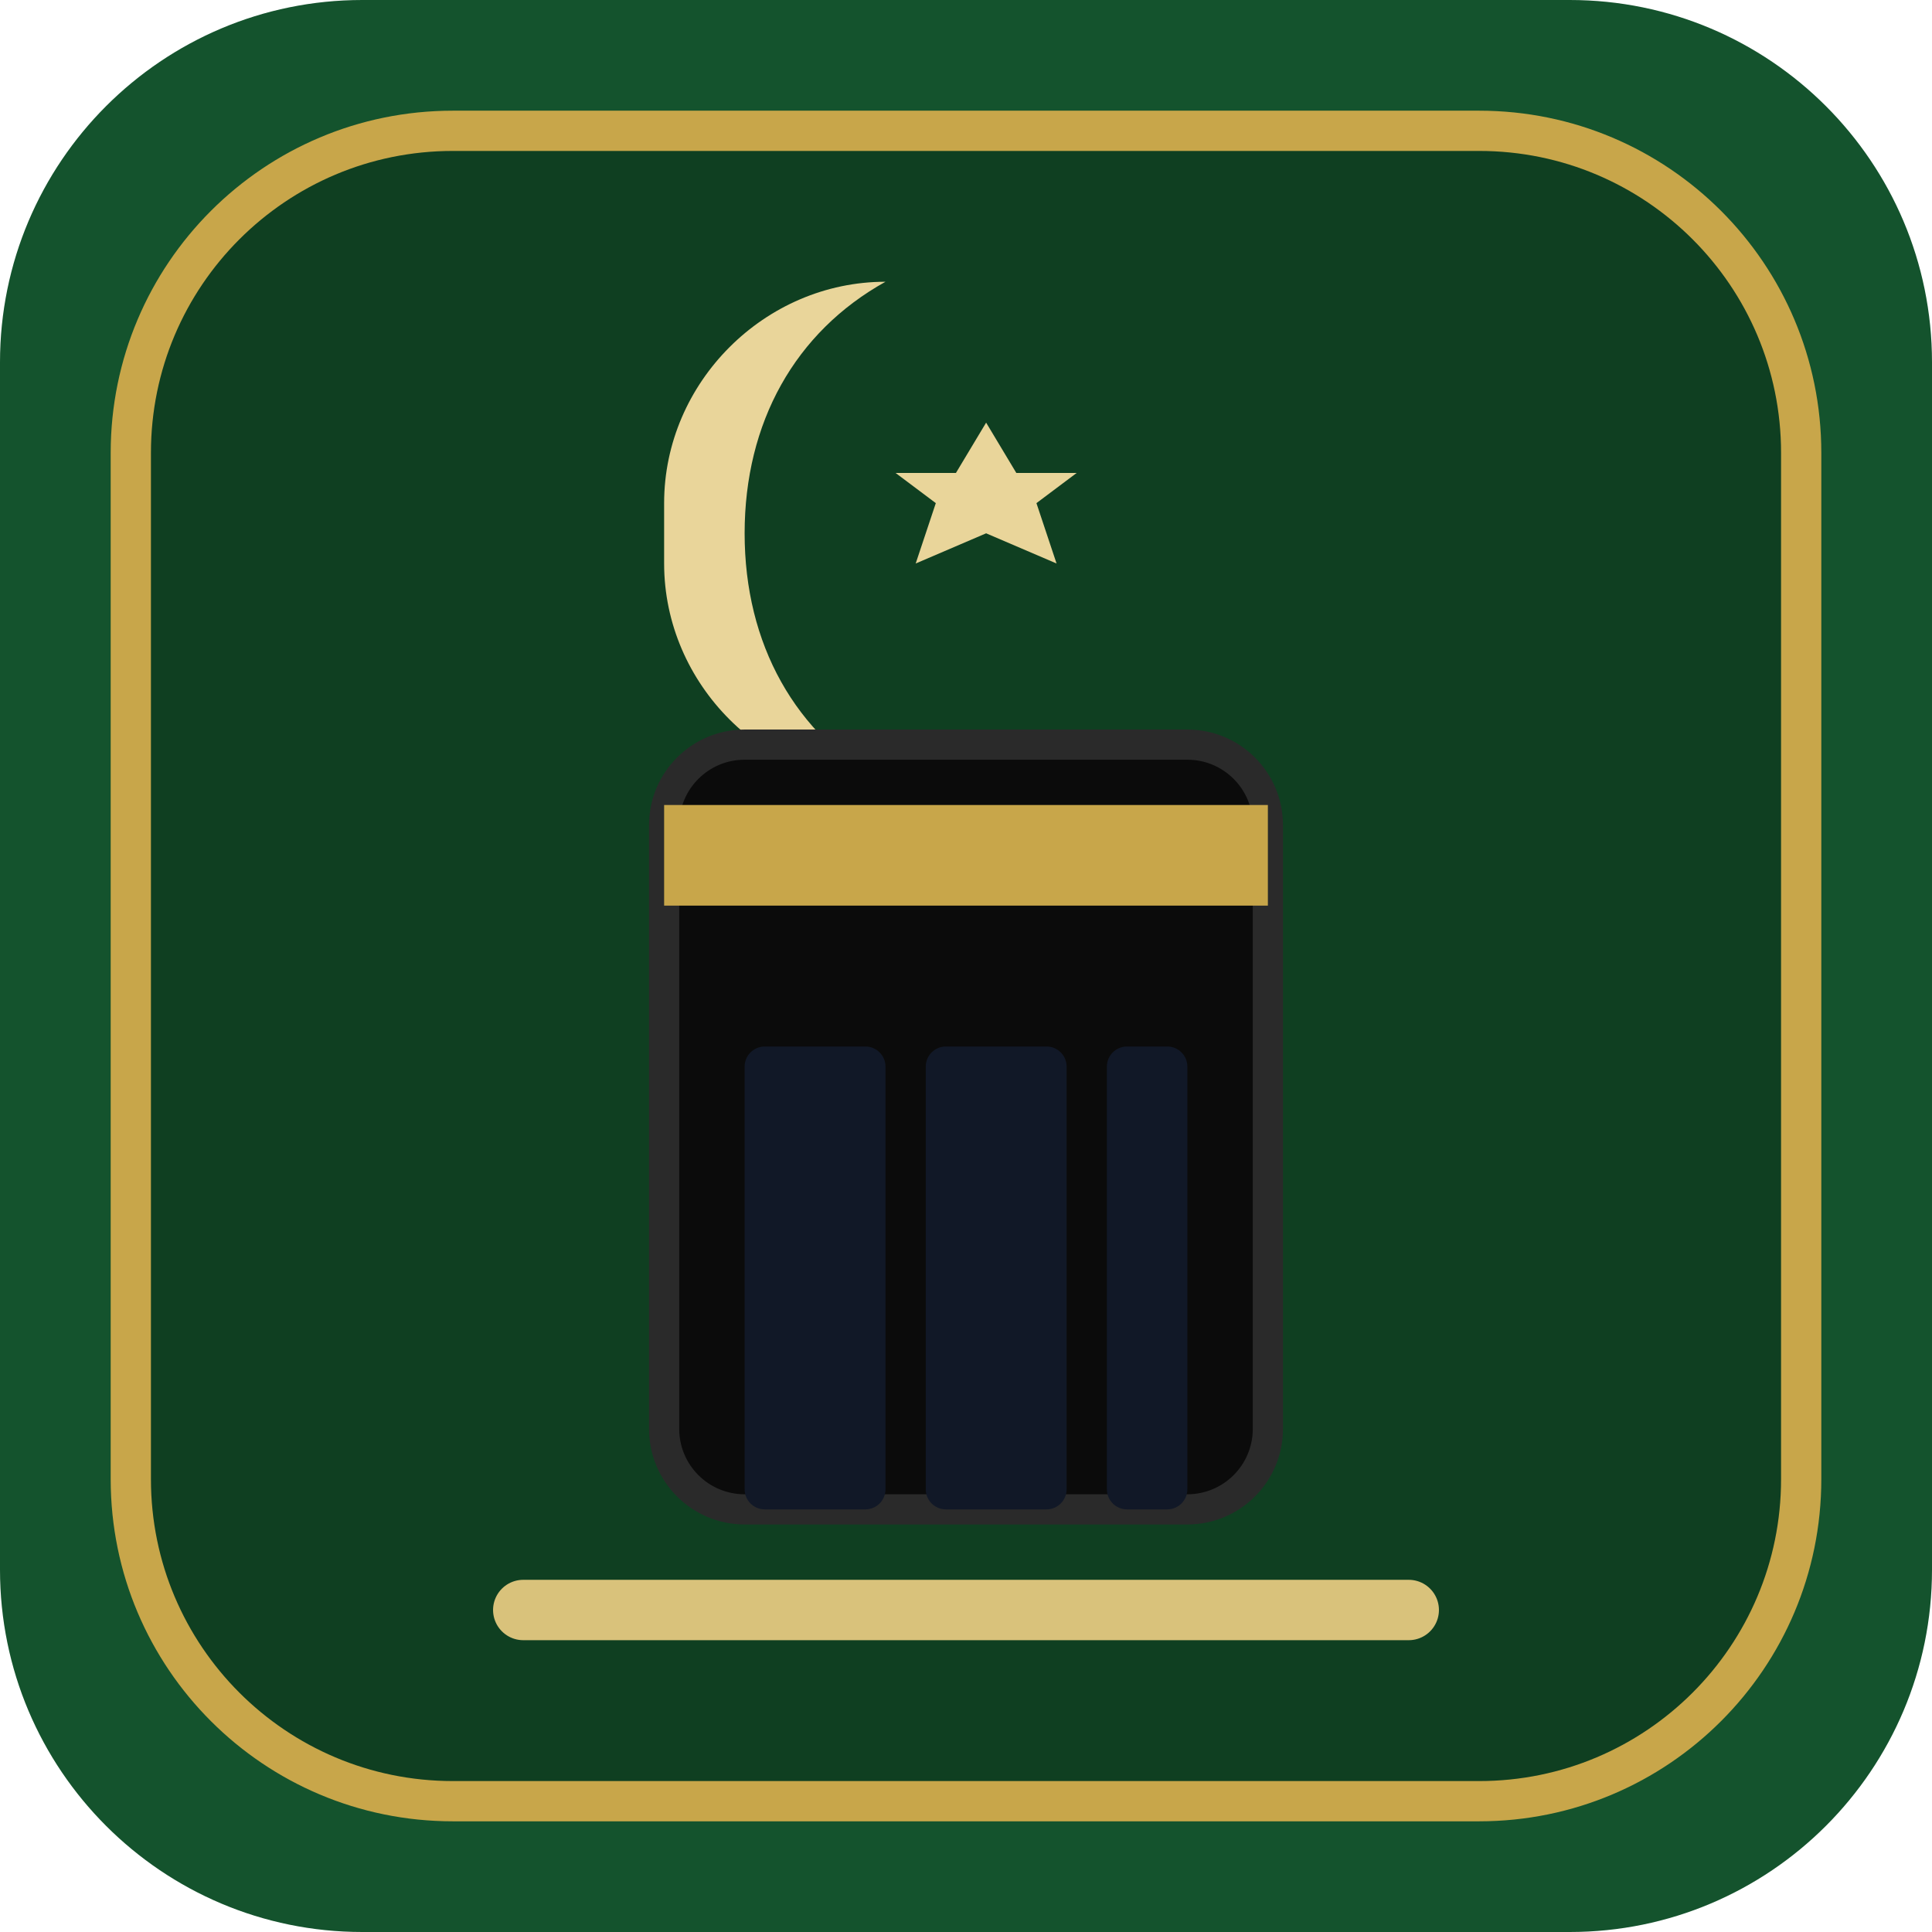
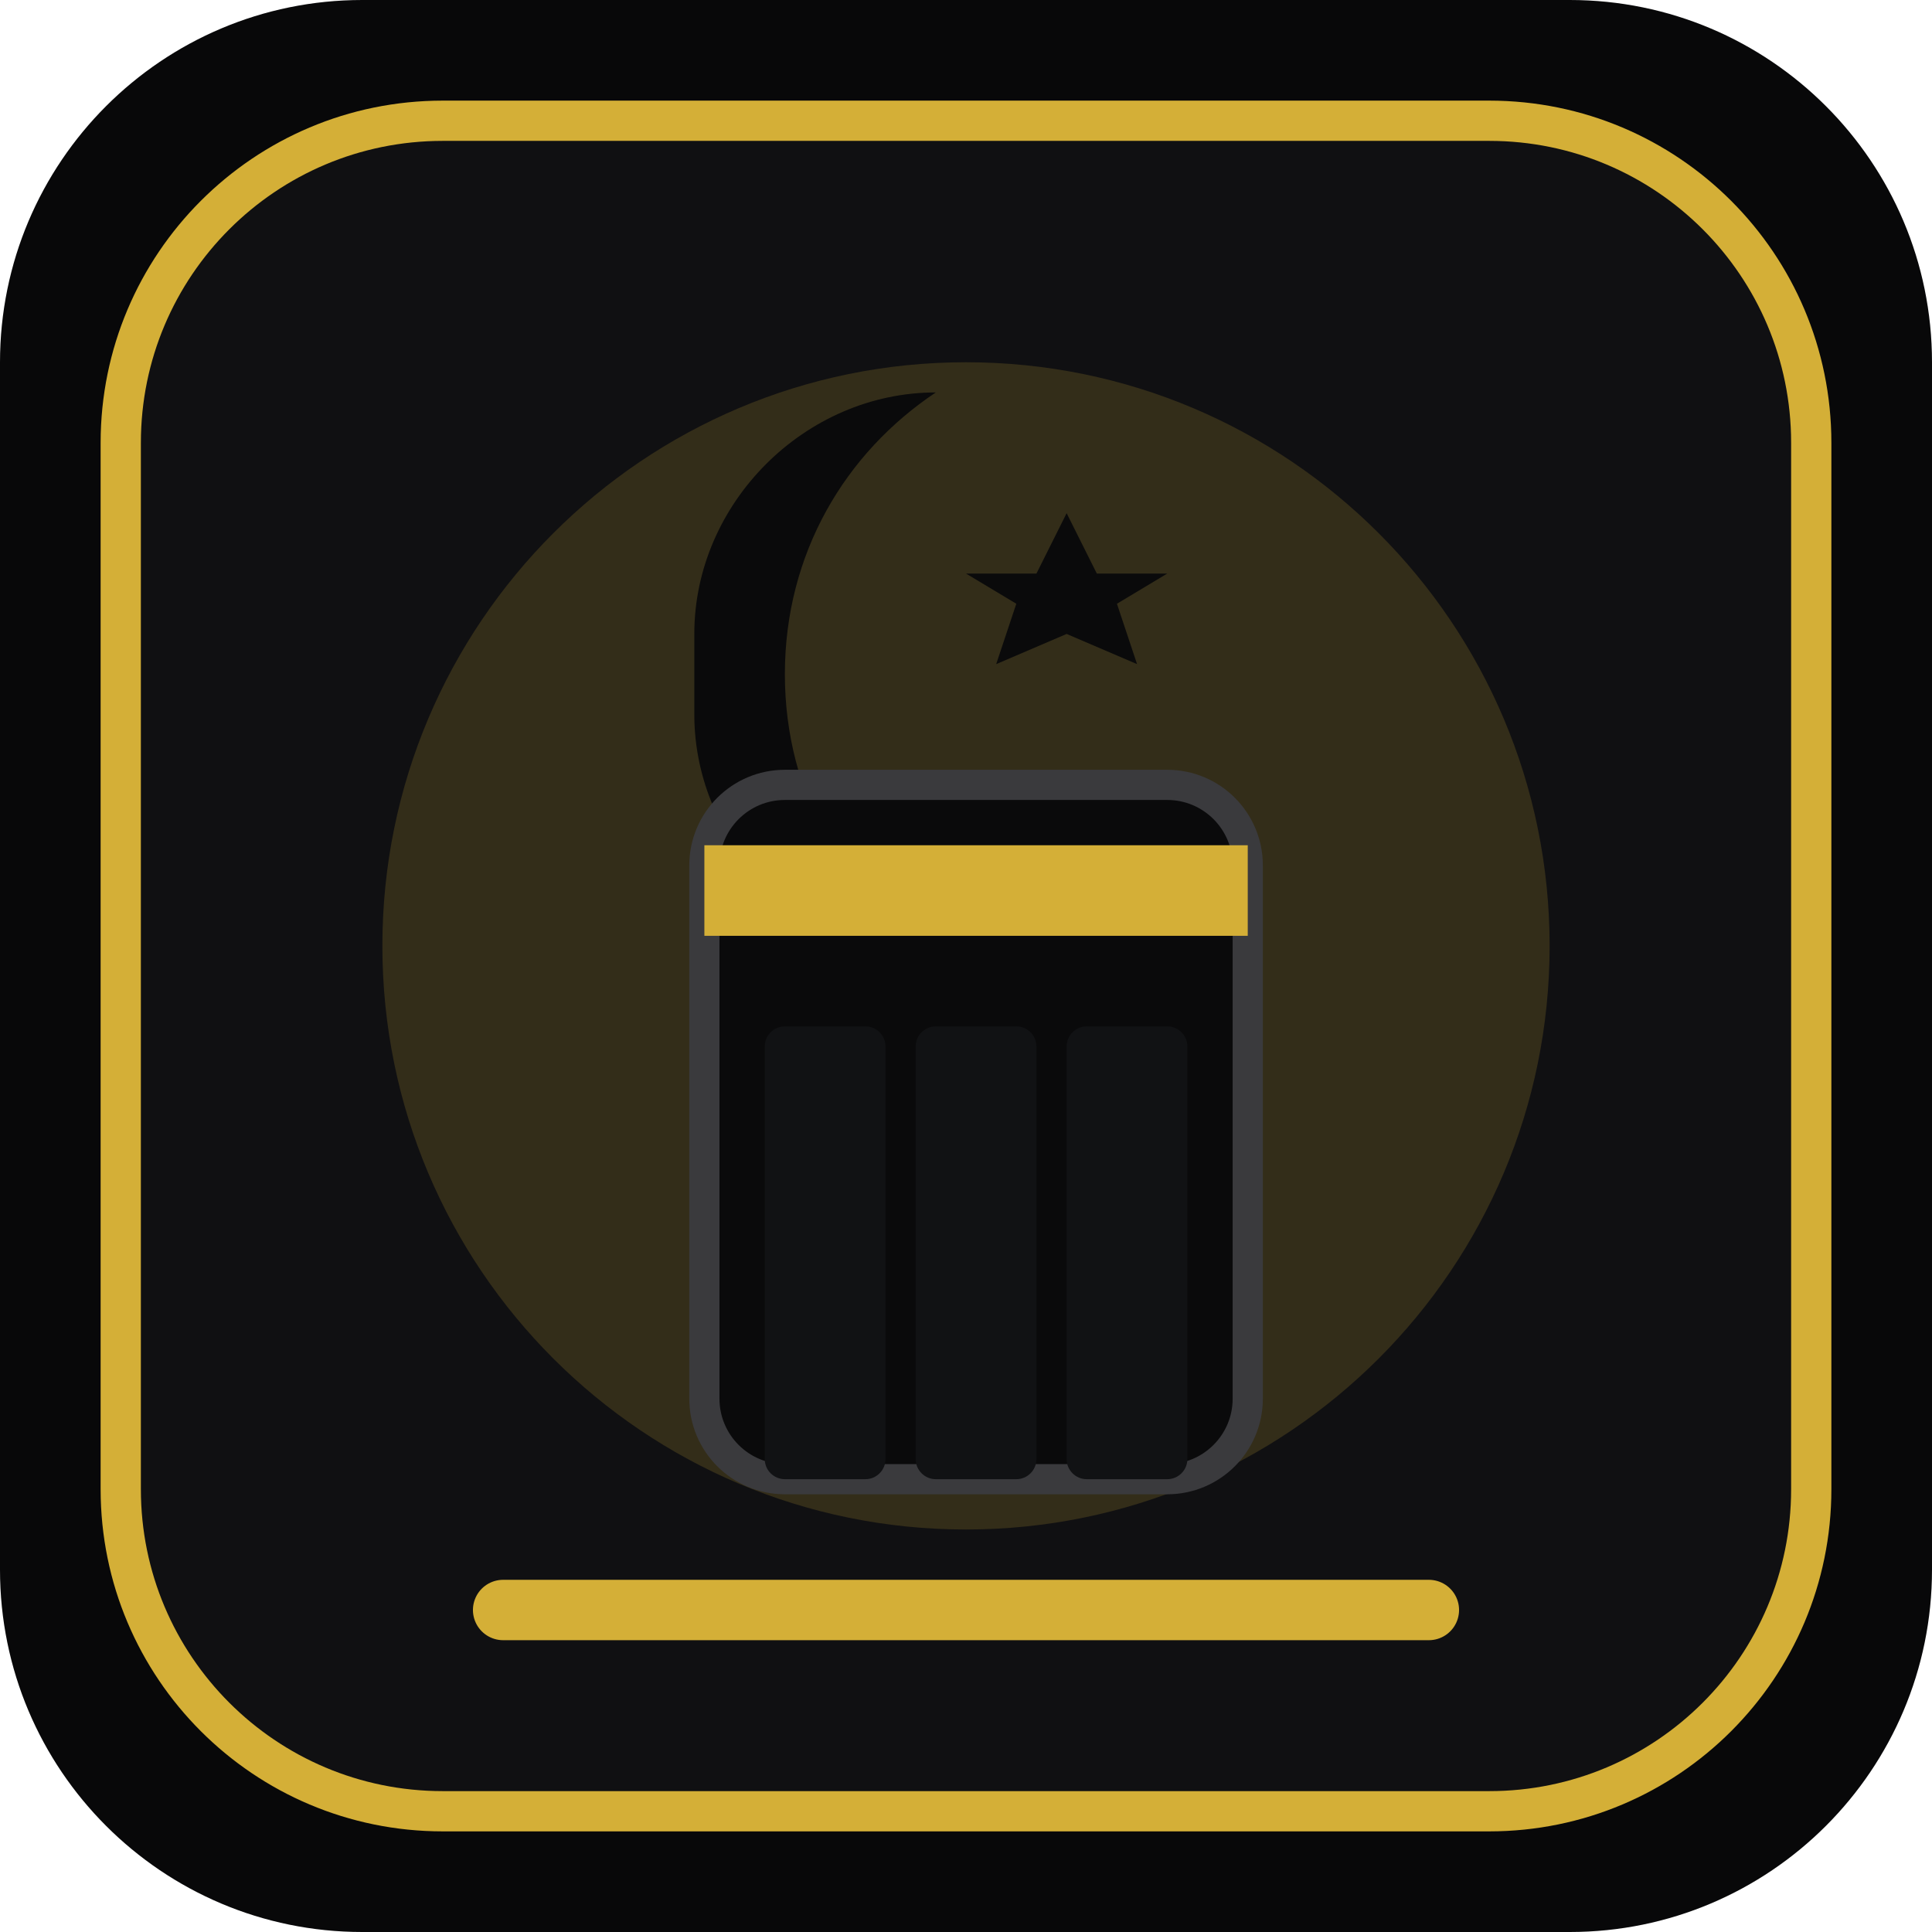
<svg xmlns="http://www.w3.org/2000/svg" width="192" height="192" viewBox="0 0 192 192" fill="none">
-   <rect width="192" height="192" rx="36" fill="#14532D" />
-   <rect x="13" y="13" width="166" height="166" rx="32" fill="#0F3F21" stroke="#C8A64A" stroke-width="4" />
-   <path d="M66 50C66 38 76 28 88 28C79 33 74 42 74 53C74 64 79 73 88 78C76 78 66 68 66 56V50Z" fill="#E9D59A" />
-   <path d="M98 42L101 47H107L103 50L105 56L98 53L91 56L93 50L89 47H95L98 42Z" fill="#E9D59A" />
-   <rect x="66" y="74" width="60" height="76" rx="8" fill="#0B0B0B" stroke="#2A2A2A" stroke-width="3" />
-   <rect x="66" y="80" width="60" height="10" fill="#C8A64A" />
-   <rect x="74" y="104" width="14" height="46" rx="2" fill="#111827" />
-   <rect x="92" y="104" width="14" height="46" rx="2" fill="#111827" />
-   <rect x="110" y="104" width="8" height="46" rx="2" fill="#111827" />
-   <path d="M52 160H140" stroke="#D9C27B" stroke-width="6" stroke-linecap="round" />
+   <rect width="192" height="192" rx="36" fill="#080809" />
+   <rect x="12" y="12" width="168" height="168" rx="32" fill="#101012" stroke="#D4AF37" stroke-width="4" />
+   <circle cx="96" cy="94" r="58" fill="#D4AF37" opacity="0.18" />
+   <path d="M69 63C69 50 80 39 93 39C84 45 78 55 78 67C78 79 84 89 93 95C80 95 69 84 69 71V63Z" fill="#0A0A0B" />
+   <path d="M106 51L109 57H116L111 60L113 66L106 63L99 66L101 60L96 57H103L106 51Z" fill="#0A0A0B" />
+   <rect x="70" y="78" width="54" height="69" rx="8" fill="#0A0A0B" stroke="#3A3A3D" stroke-width="3" />
+   <rect x="70" y="84" width="54" height="9" fill="#D4AF37" />
+   <rect x="76" y="102" width="12" height="45" rx="2" fill="#111214" />
+   <rect x="91" y="102" width="12" height="45" rx="2" fill="#111214" />
+   <rect x="106" y="102" width="12" height="45" rx="2" fill="#111214" />
+   <path d="M50 160H142" stroke="#D4AF37" stroke-width="6" stroke-linecap="round" />
</svg>
